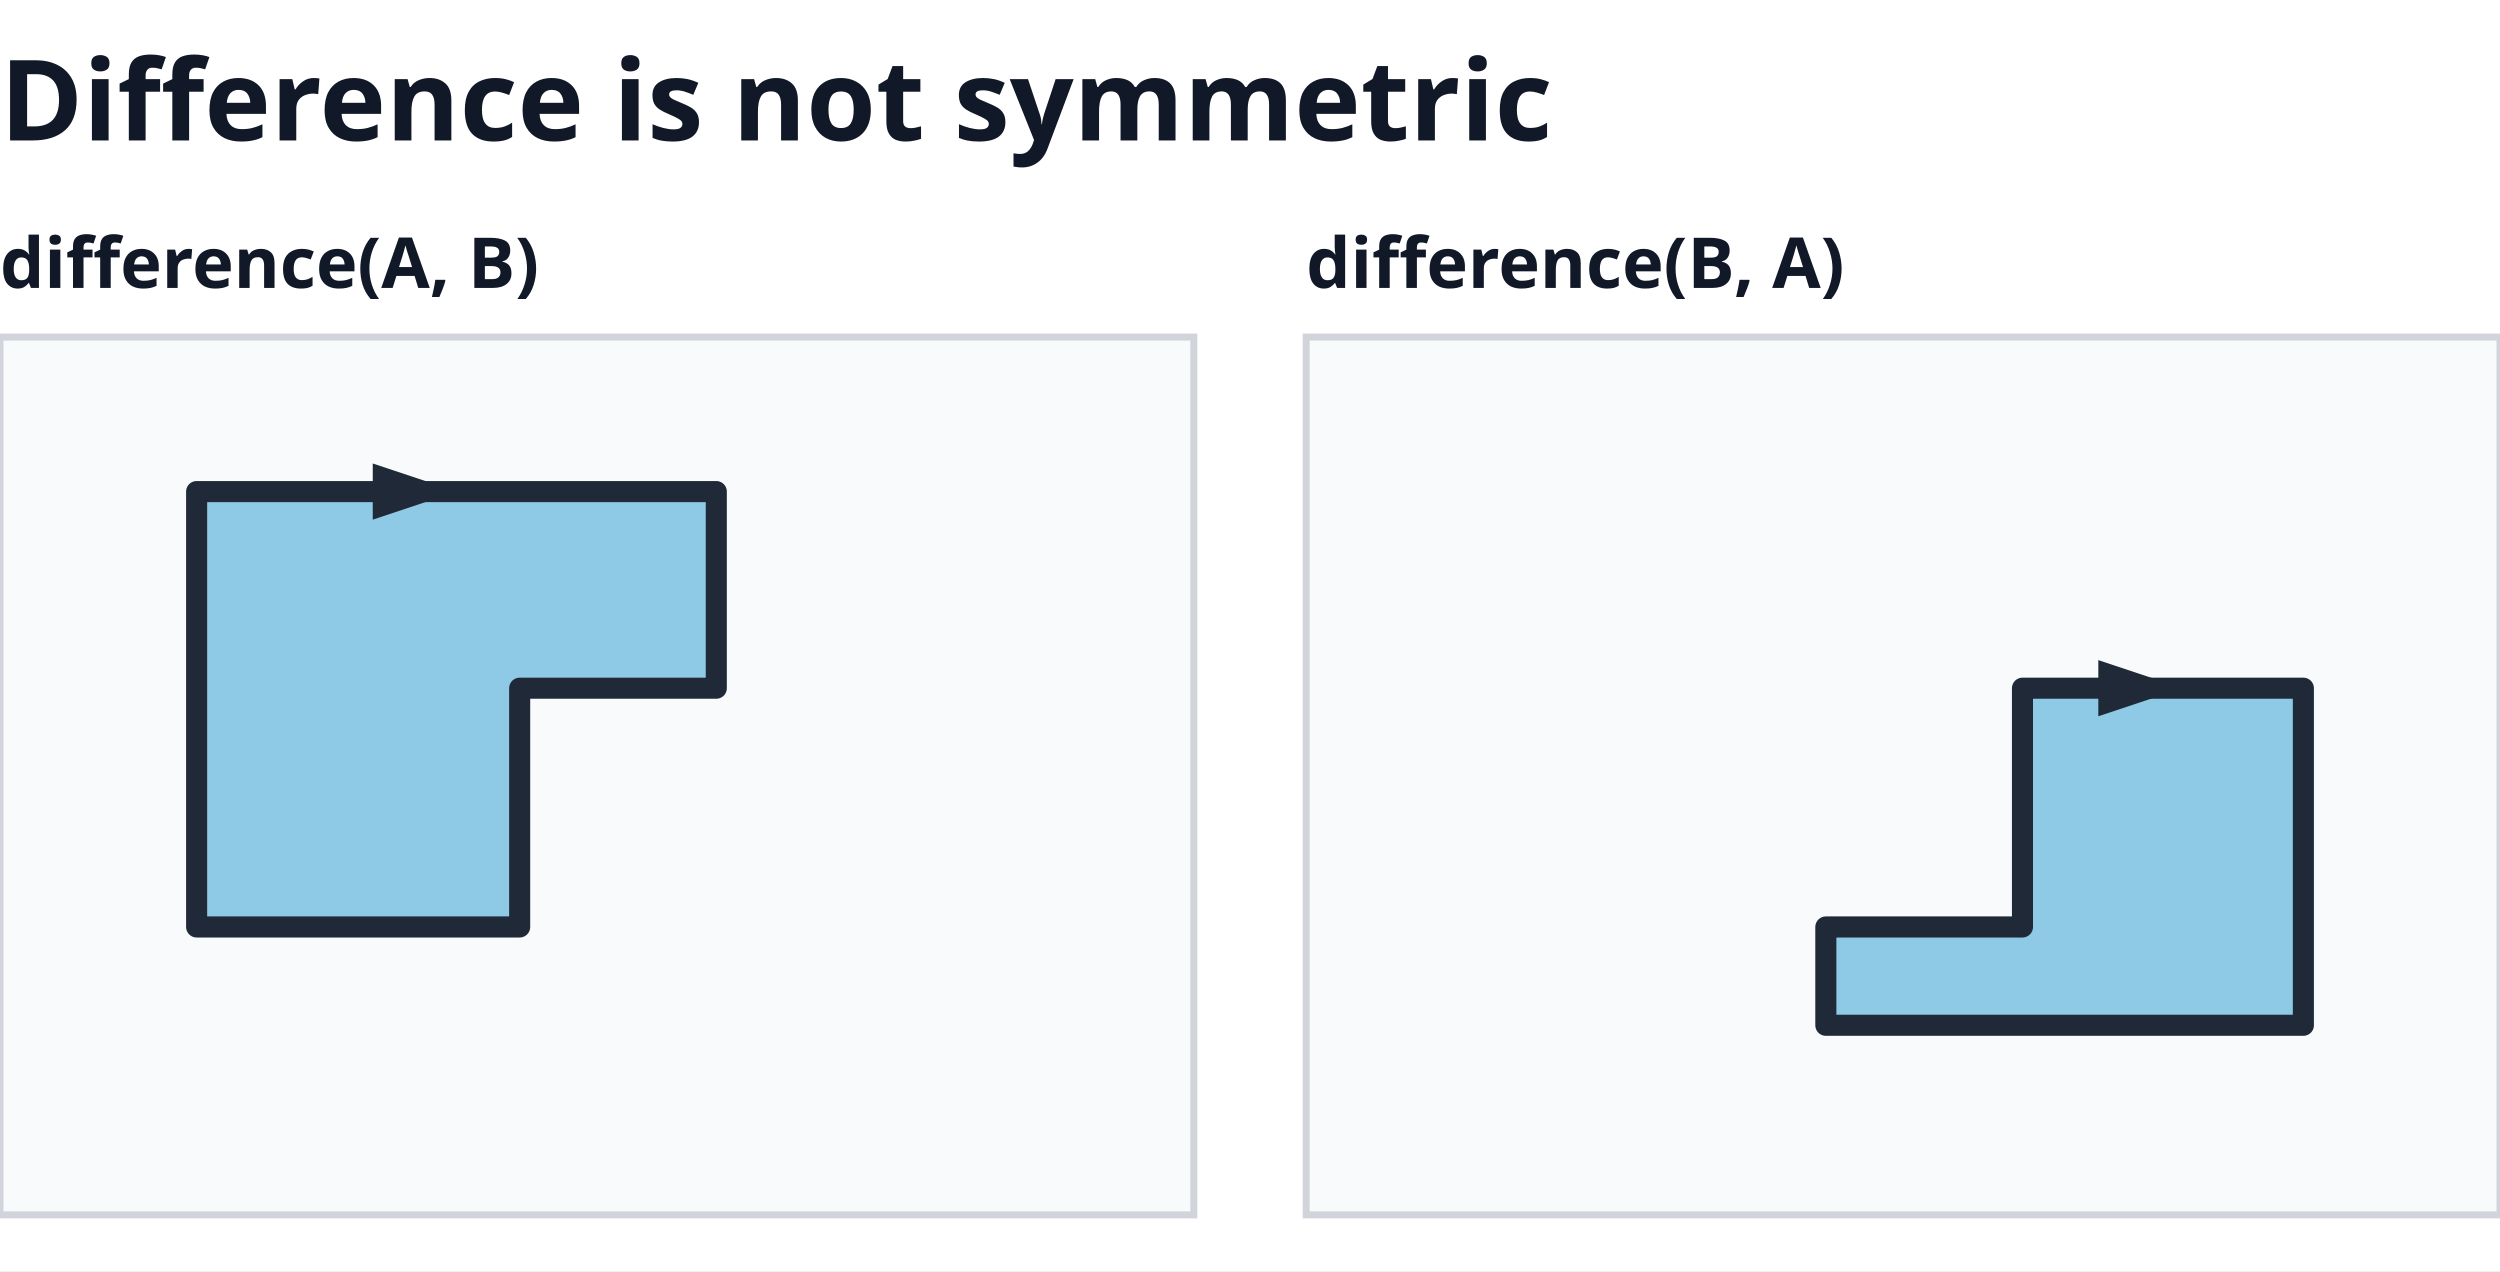
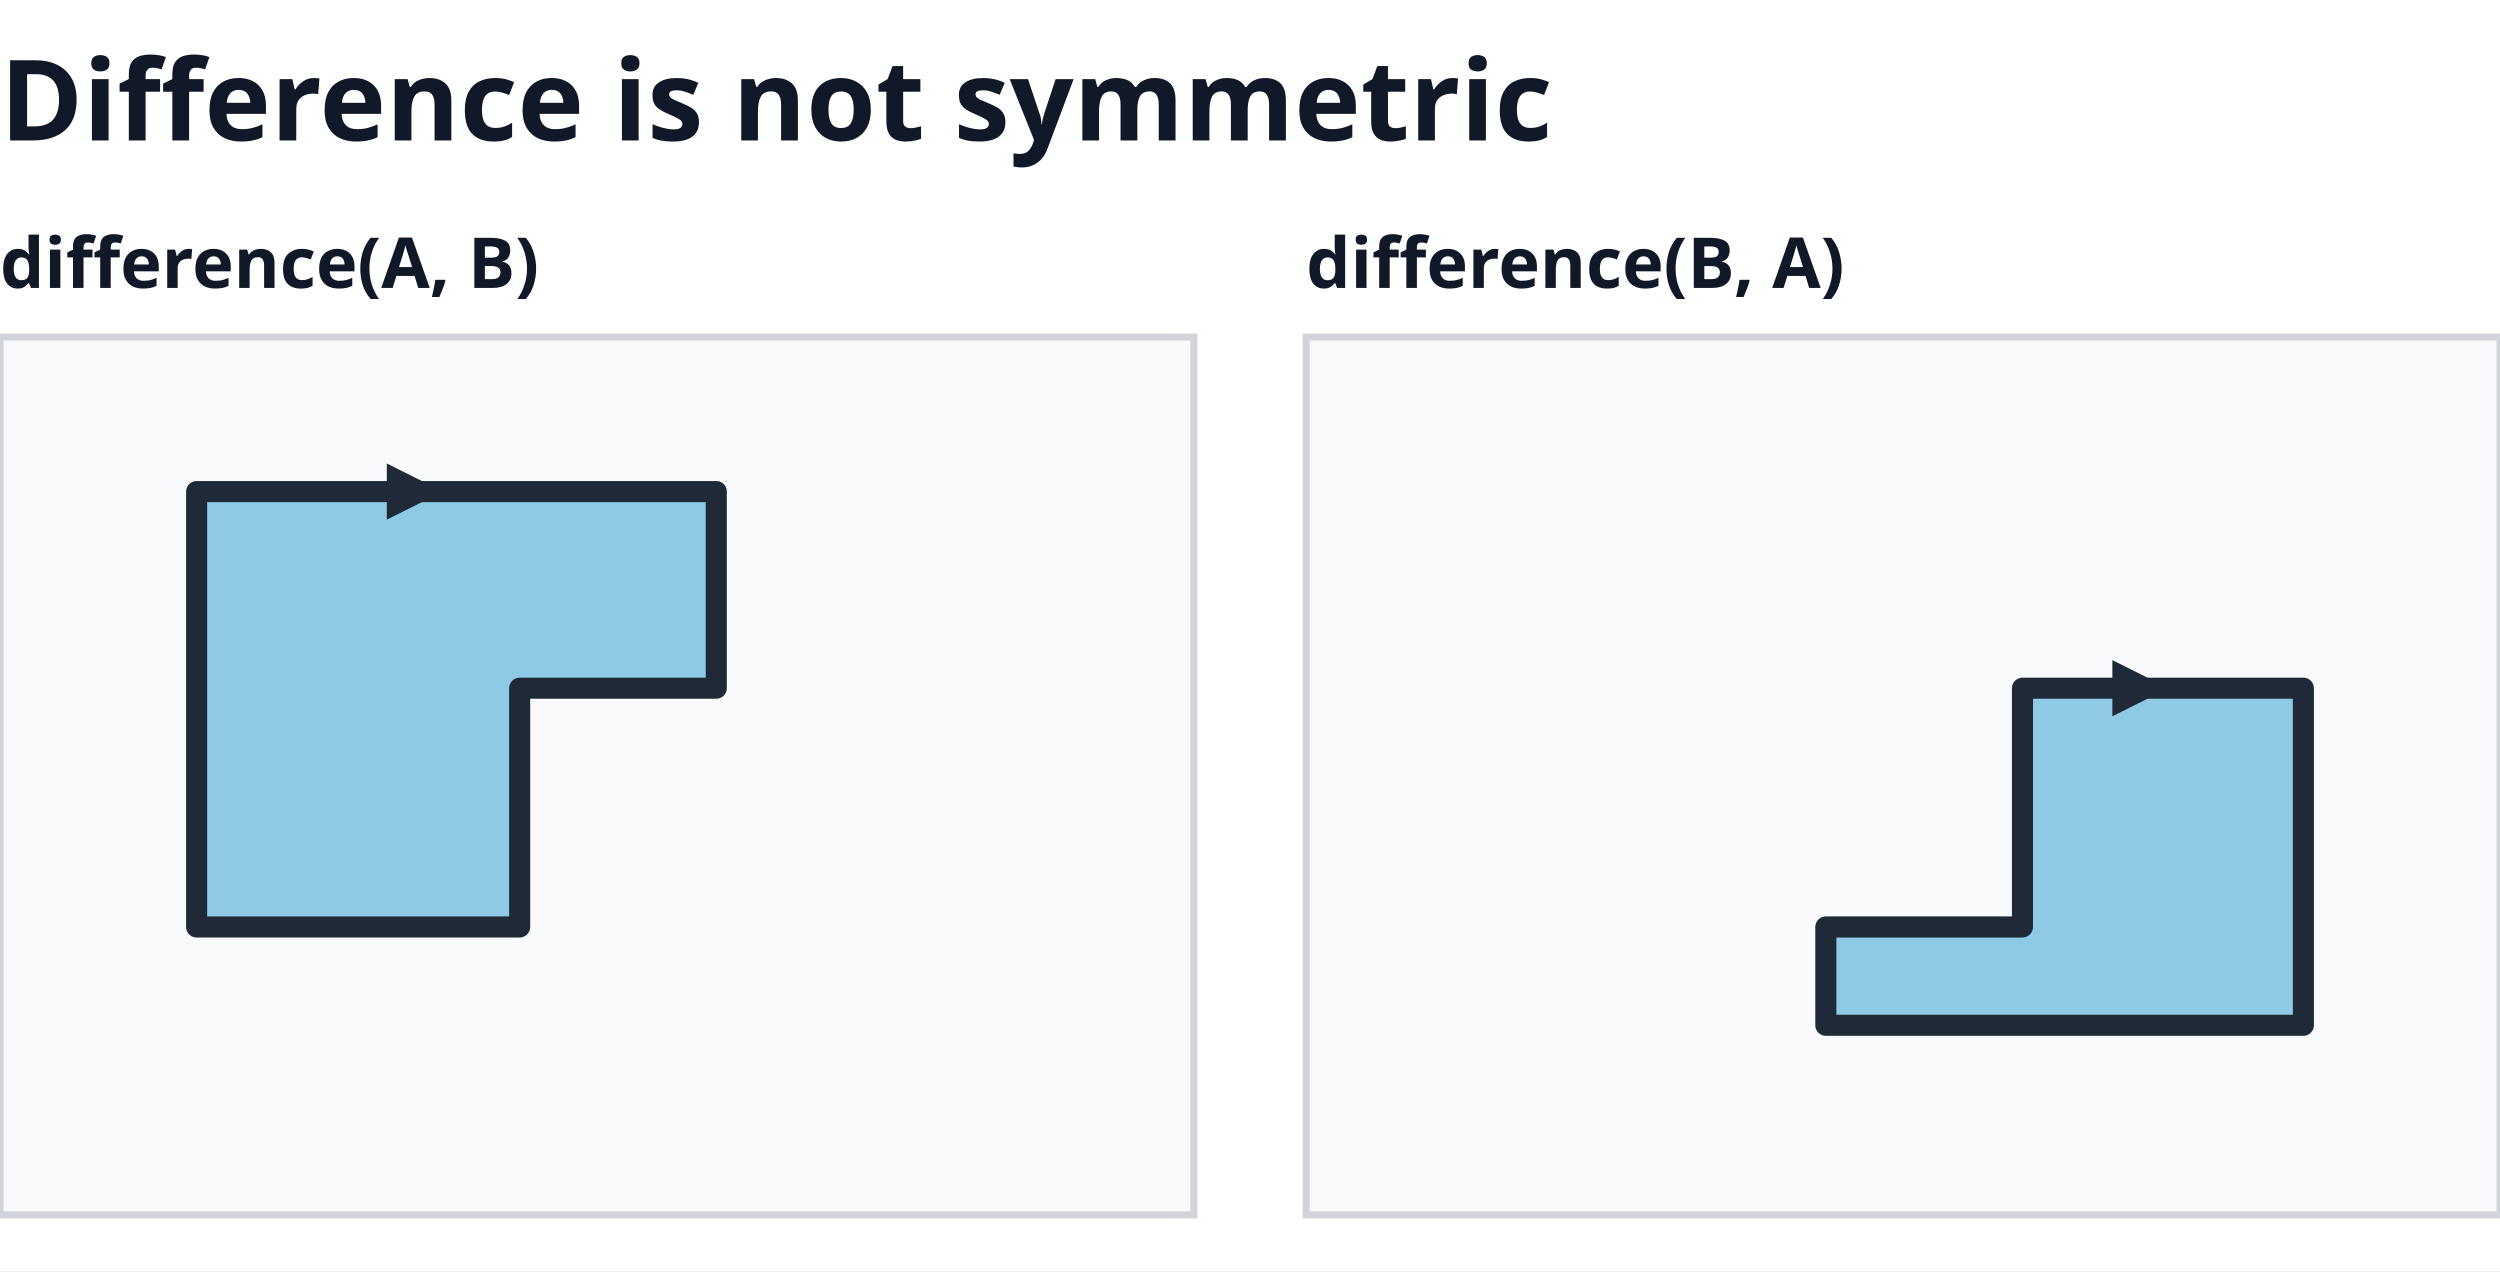
<svg xmlns="http://www.w3.org/2000/svg" viewBox="0 0 356 181">
  <rect x="0" y="0" width="356" height="181" style="fill: #ffffff; stroke: none" />
  <text x="0" y="20" font-size="16" style="fill: #111827; font-family: system-ui, sans-serif; font-weight: 700">Difference is not symmetric</text>
  <rect x="0" y="48" width="170" height="125" style="fill: #f8fafc; stroke: #d1d5db; stroke-width: 1" />
  <text x="0" y="41" font-size="10" style="fill: #111827; font-family: system-ui, sans-serif; font-weight: 700">difference(A, B)</text>
  <path d="M 28 70 H 102 V 98 H 74 V 132 H 28 Z" style="fill: #8ecae6; fill-rule: nonzero; stroke: none" />
  <path d="M 28 70 H 102 V 98 H 74 V 132 H 28 Z" style="fill: none; stroke: #1f2937; stroke-width: 3.0; stroke-linejoin: round" />
-   <path d="M 51.08 70 H 67.08" style="fill: none; stroke: #1f2937; stroke-width: 2; stroke-linecap: round" />
-   <path d="M 65.08 70 L 53.08 74 V 66 Z" style="fill: #1f2937; stroke: none" />
+   <path d="M 53.08 70 H 65.08" style="fill: none; stroke: #1f2937; stroke-width: 2; stroke-linecap: round" />
+   <path d="M 63.08 70 L 55.08 74 V 66 Z" style="fill: #1f2937; stroke: none" />
  <rect x="186" y="48" width="170" height="125" style="fill: #f8fafc; stroke: #d1d5db; stroke-width: 1" />
  <text x="186" y="41" font-size="10" style="fill: #111827; font-family: system-ui, sans-serif; font-weight: 700">difference(B, A)</text>
  <path d="M 288 98 H 328 V 146 H 260 V 132 H 288 Z" style="fill: #8ecae6; fill-rule: nonzero; stroke: none" />
  <path d="M 288 98 H 328 V 146 H 260 V 132 H 288 Z" style="fill: none; stroke: #1f2937; stroke-width: 3.0; stroke-linejoin: round" />
-   <path d="M 296.8 98 H 312.8" style="fill: none; stroke: #1f2937; stroke-width: 2; stroke-linecap: round" />
-   <path d="M 310.8 98 L 298.8 102 V 94 Z" style="fill: #1f2937; stroke: none" />
+   <path d="M 298.8 98 H 310.8" style="fill: none; stroke: #1f2937; stroke-width: 2; stroke-linecap: round" />
+   <path d="M 308.8 98 L 300.8 102 V 94 Z" style="fill: #1f2937; stroke: none" />
</svg>
